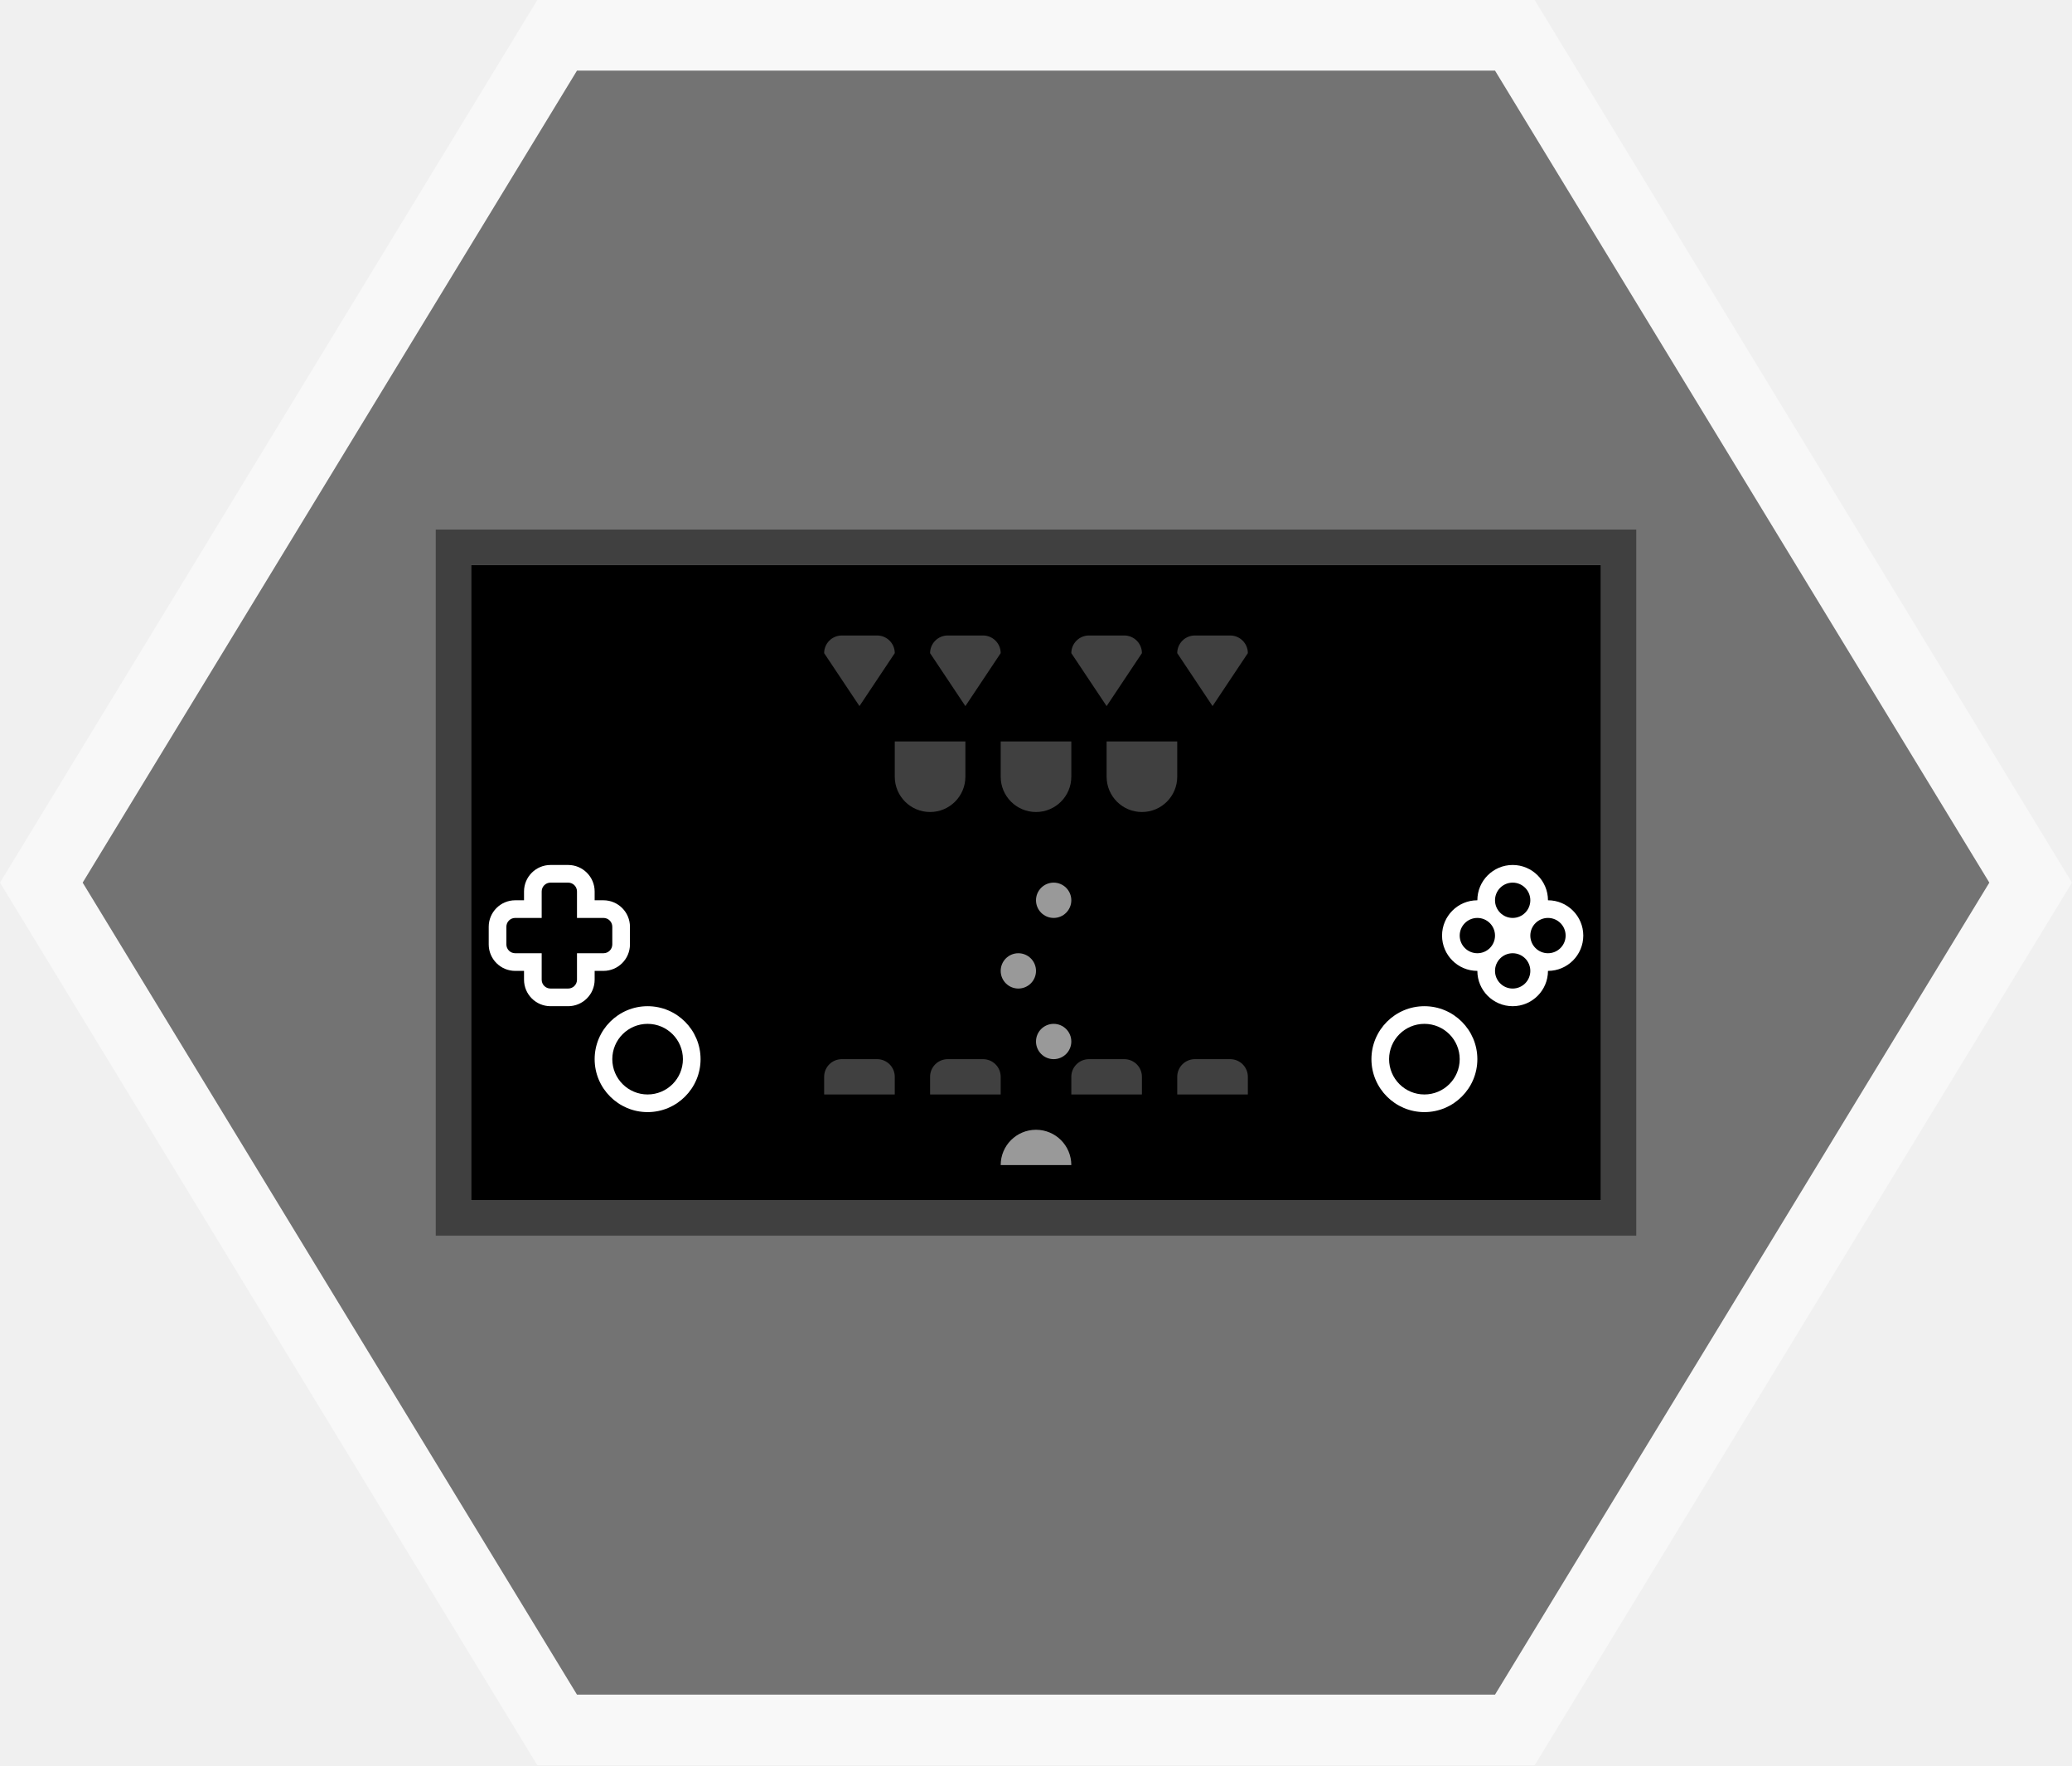
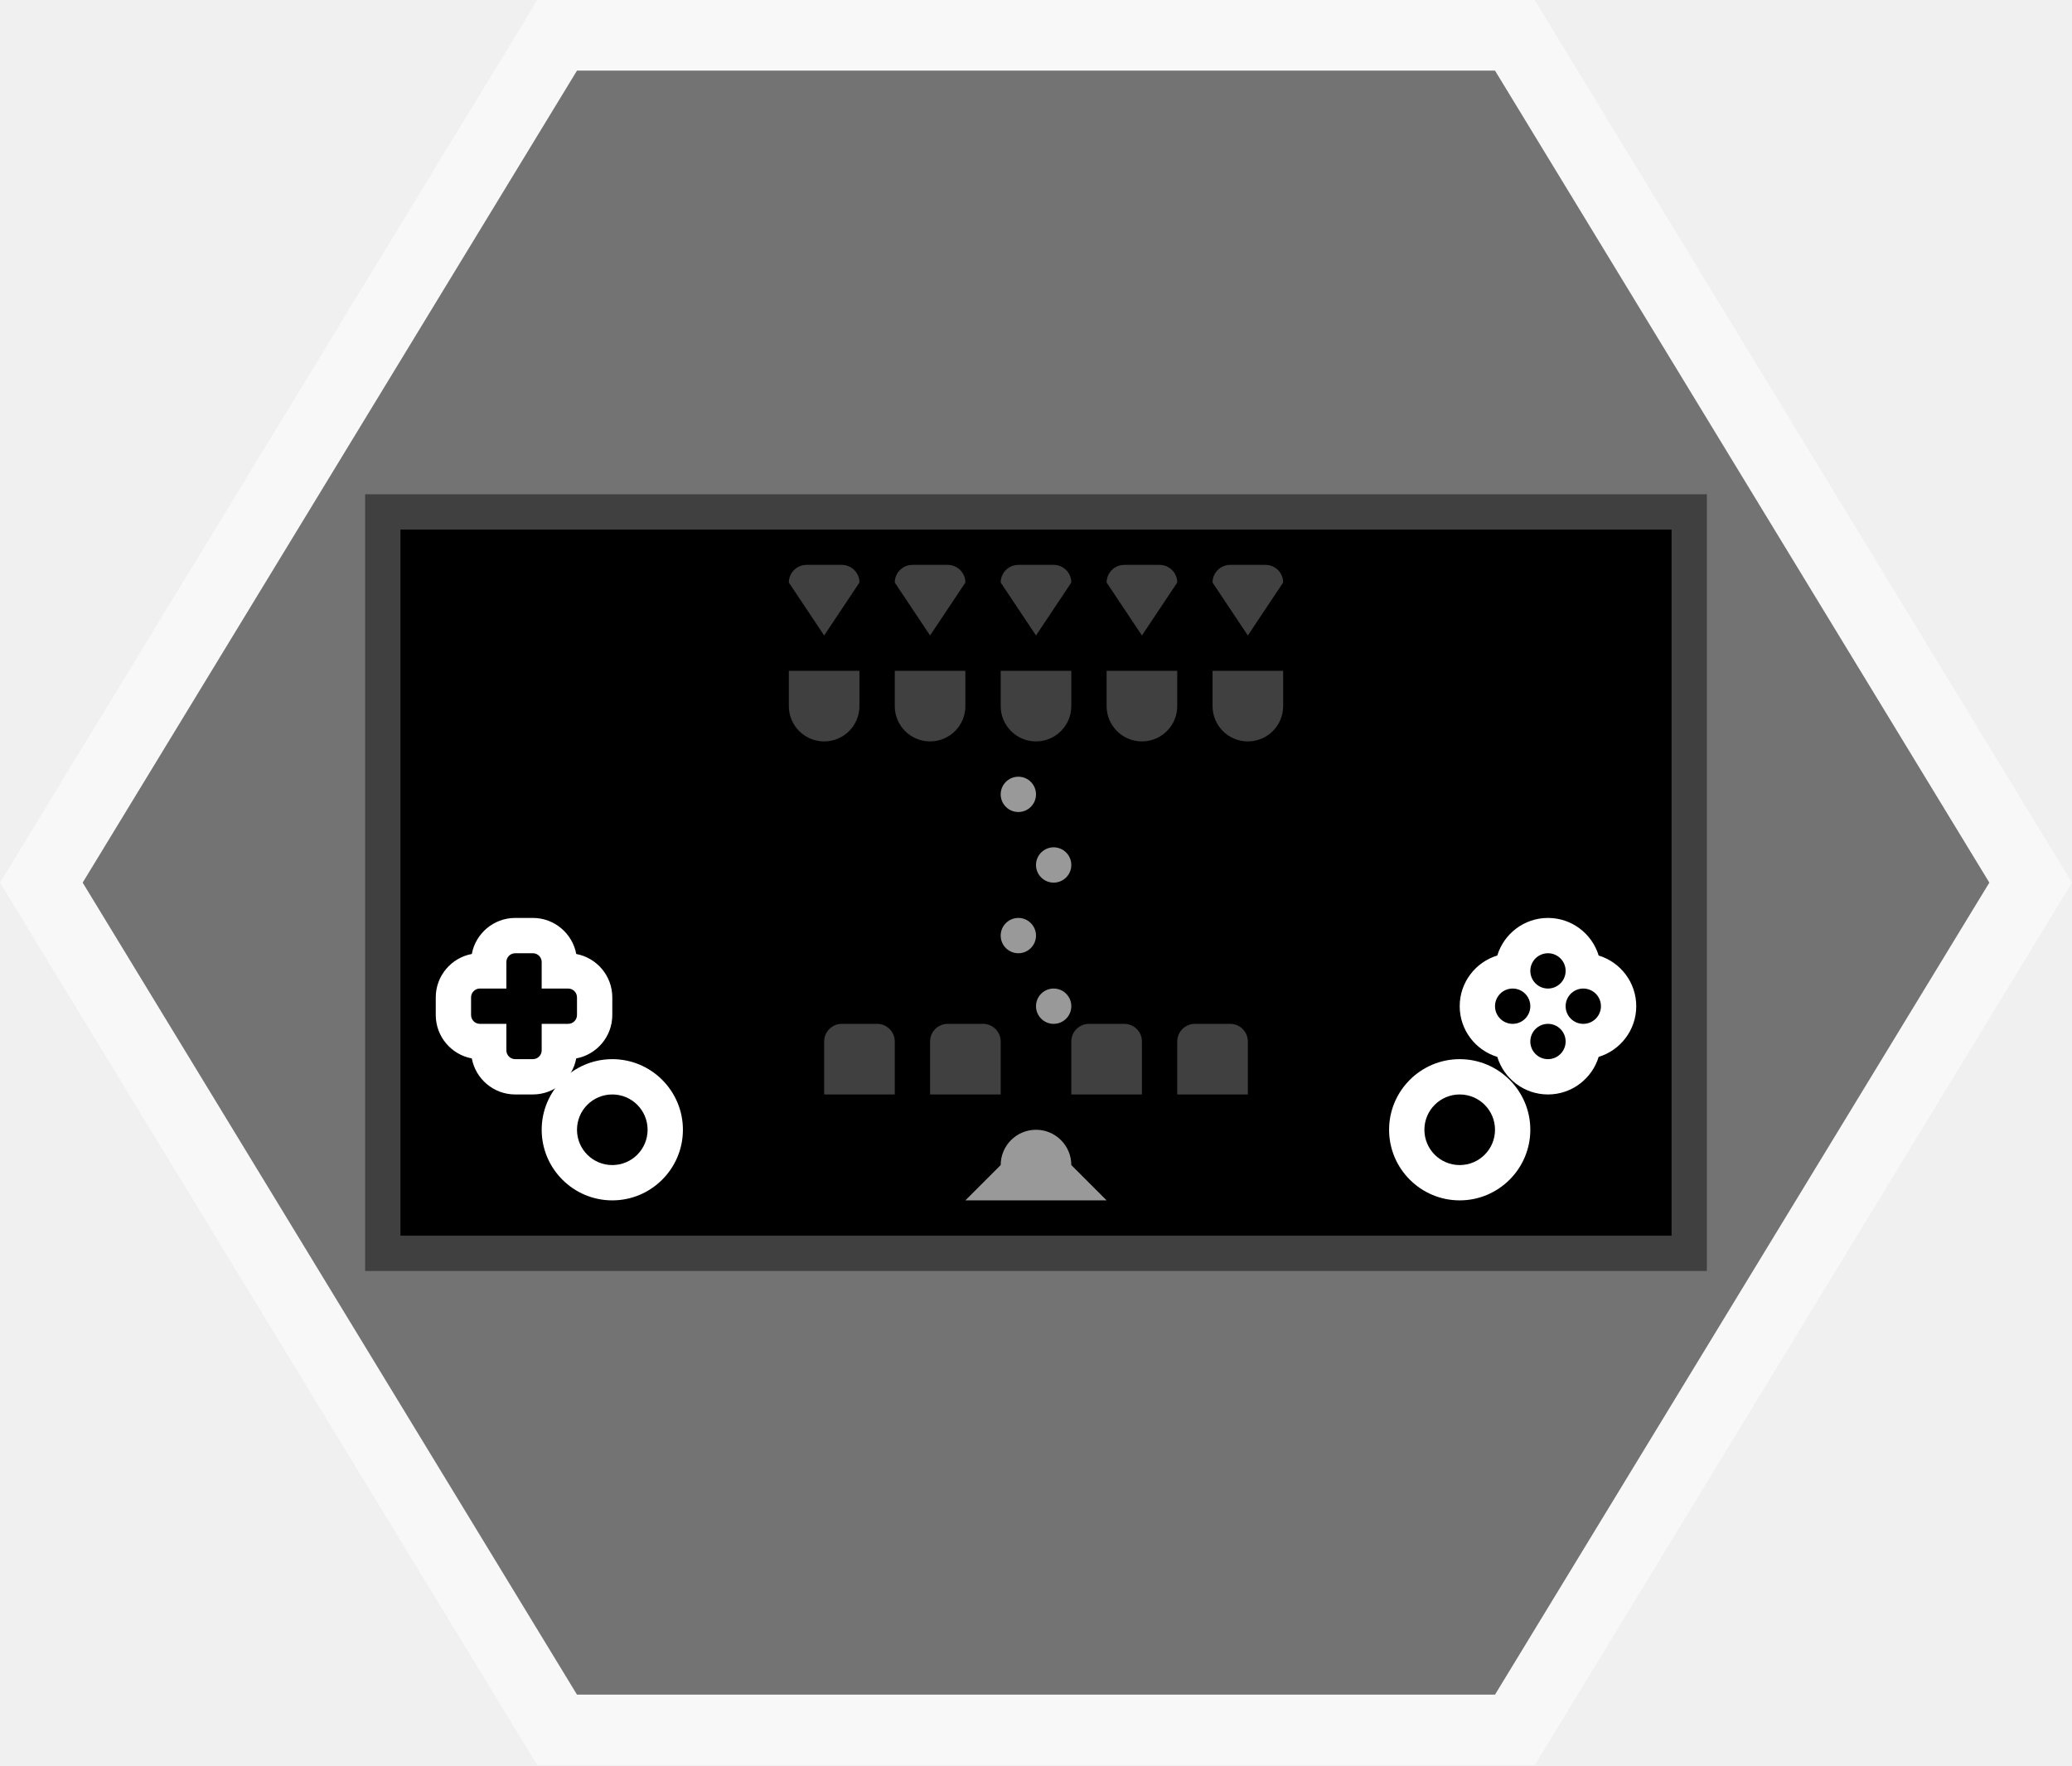
<svg xmlns="http://www.w3.org/2000/svg" viewBox="0 0 312.974 266.667" height="266.667" width="312.974" xml:space="preserve" id="svg2" version="1.1">
  <defs id="defs6">
    <clipPath id="clipPath18" clipPathUnits="userSpaceOnUse">
      <path id="path16" d="M 0,256 H 256 V 0 H 0 Z" />
    </clipPath>
    <clipPath id="clipPath26" clipPathUnits="userSpaceOnUse">
      <path id="path24" d="M 10.634,228 H 245.365 V 28 H 10.634 Z" />
    </clipPath>
    <clipPath id="clipPath52" clipPathUnits="userSpaceOnUse">
      <path id="path50" d="M 0,256 H 256 V 0 H 0 Z" />
    </clipPath>
  </defs>
  <g transform="matrix(1.333333,0,0,-1.333333,-14.17933,304)" id="g10">
    <g id="g12">
      <g clip-path="url(#clipPath18)" id="g14">
        <g id="g20">
          <g id="g22" />
          <g id="g34">
            <g style="opacity:0.5" id="g32" clip-path="url(#clipPath26)">
              <g id="g30" transform="translate(184.4961,228)">
                <path id="path28" style="fill:#ffffff;fill-opacity:1;fill-rule:nonzero;stroke:none" d="m 0,0 h -4.496 -104 -4.496 l -2.338,-3.84 -56,-92 -2.532,-4.16 2.532,-4.159 56,-92 2.338,-3.841 h 4.496 104 H 0 l 2.338,3.841 56,92 2.531,4.159 -2.531,4.16 -56,92 z" />
              </g>
            </g>
          </g>
        </g>
      </g>
    </g>
    <g transform="translate(180,220)" id="g36">
      <path id="path38" style="fill:#737373;fill-opacity:1;fill-rule:nonzero;stroke:none" d="m 0,0 h -104 l -56,-92 56,-92 H 0 l 56,92 z" />
    </g>
-     <path id="path40" style="fill:#000000;fill-opacity:1;fill-rule:nonzero;stroke:none" d="M 192,92 H 64 v 72 h 128 z" />
-     <g transform="translate(196,168)" id="g42">
-       <path id="path44" style="fill:#404040;fill-opacity:1;fill-rule:nonzero;stroke:none" d="m 0,0 h -4 -128 -4 v -4 -72 -4 h 4 128 4 v 4 72 z M -4,-76 H -132 V -4 H -4 Z" />
+     <g transform="translate(204,172)" id="g40">
+       <path id="path42" style="fill:#404040;fill-opacity:1;fill-rule:nonzero;stroke:none" d="M 0,0 H -4.471 -147.529 -152 V -4.4 -83.6 -88 h 4.471 H -4.471 0 v 4.4 79.2 z" />
    </g>
+     <path id="path44" style="fill:#000000;fill-opacity:1;fill-rule:nonzero;stroke:none" d="M 200,88 H 56 v 80 h 144 z" />
    <g id="g46">
      <g clip-path="url(#clipPath52)" id="g48">
-         <g transform="translate(75,130)" id="g54">
-           <path id="path56" style="fill:#ffffff;fill-opacity:1;fill-rule:nonzero;stroke:none" d="m 0,0 h -2 c -1.654,0 -3,-1.346 -3,-3 v -1 h -1 c -1.654,0 -3,-1.346 -3,-3 v -2 c 0,-1.654 1.346,-3 3,-3 h 1 v -1 c 0,-1.654 1.346,-3 3,-3 h 2 c 1.654,0 3,1.346 3,3 v 1 h 1 c 1.654,0 3,1.346 3,3 v 2 c 0,1.654 -1.346,3 -3,3 H 3 v 1 C 3,-1.346 1.654,0 0,0 m 0,-2 c 0.552,0 1,-0.448 1,-1 v -3 h 3 c 0.552,0 1,-0.447 1,-1 V -9 C 5,-9.553 4.552,-10 4,-10 H 1 v -3 c 0,-0.553 -0.448,-1 -1,-1 h -2 c -0.552,0 -1,0.447 -1,1 v 3 h -3 c -0.552,0 -1,0.447 -1,1 v 2 c 0,0.553 0.448,1 1,1 h 3 v 3 c 0,0.552 0.448,1 1,1 h 2" />
+         <g transform="translate(71,124)" id="g54">
+           <path id="path56" style="fill:#ffffff;fill-opacity:1;fill-rule:nonzero;stroke:none" d="M 0,0 H -2 C -4.444,0 -6.484,-1.763 -6.916,-4.084 -9.237,-4.516 -11,-6.556 -11,-9 v -2 c 0,-2.444 1.763,-4.484 4.084,-4.916 C -6.484,-18.237 -4.444,-20 -2,-20 h 2 c 2.444,0 4.484,1.763 4.916,4.084 C 7.237,-15.484 9,-13.444 9,-11 v 2 C 9,-6.556 7.237,-4.516 4.916,-4.084 4.484,-1.763 2.444,0 0,0 m 0,-4 c 0.552,0 1,-0.447 1,-1 v -3 h 3 c 0.552,0 1,-0.447 1,-1 v -2 c 0,-0.553 -0.448,-1 -1,-1 H 1 v -3 c 0,-0.553 -0.448,-1 -1,-1 h -2 c -0.552,0 -1,0.447 -1,1 v 3 h -3 c -0.552,0 -1,0.447 -1,1 v 2 c 0,0.553 0.448,1 1,1 h 3 v 3 c 0,0.553 0.448,1 1,1 h 2" />
        </g>
-         <g transform="translate(84,114)" id="g58">
-           <path id="path60" style="fill:#ffffff;fill-opacity:1;fill-rule:nonzero;stroke:none" d="m 0,0 c -3.309,0 -6,-2.691 -6,-6 0,-3.309 2.691,-6 6,-6 3.309,0 6,2.691 6,6 0,3.309 -2.691,6 -6,6 m 0,-2 c 2.209,0 4,-1.791 4,-4 0,-2.209 -1.791,-4 -4,-4 -2.209,0 -4,1.791 -4,4 0,2.209 1.791,4 4,4" />
+         <g transform="translate(80,108)" id="g58">
+           <path id="path60" style="fill:#ffffff;fill-opacity:1;fill-rule:nonzero;stroke:none" d="m 0,0 c -4.411,0 -8,-3.589 -8,-8 0,-4.411 3.589,-8 8,-8 4.411,0 8,3.589 8,8 0,4.411 -3.589,8 -8,8 m 0,-4 c 2.209,0 4,-1.791 4,-4 0,-2.209 -1.791,-4 -4,-4 -2.209,0 -4,1.791 -4,4 0,2.209 1.791,4 4,4" />
        </g>
-         <g transform="translate(172,114)" id="g62">
-           <path id="path64" style="fill:#ffffff;fill-opacity:1;fill-rule:nonzero;stroke:none" d="m 0,0 c -3.309,0 -6,-2.691 -6,-6 0,-3.309 2.691,-6 6,-6 3.309,0 6,2.691 6,6 0,3.309 -2.691,6 -6,6 m 0,-2 c 2.209,0 4,-1.791 4,-4 0,-2.209 -1.791,-4 -4,-4 -2.209,0 -4,1.791 -4,4 0,2.209 1.791,4 4,4" />
+         <g transform="translate(176,108)" id="g62">
+           <path id="path64" style="fill:#ffffff;fill-opacity:1;fill-rule:nonzero;stroke:none" d="m 0,0 c -4.411,0 -8,-3.589 -8,-8 0,-4.411 3.589,-8 8,-8 4.411,0 8,3.589 8,8 0,4.411 -3.589,8 -8,8 m 0,-4 c 2.209,0 4,-1.791 4,-4 0,-2.209 -1.791,-4 -4,-4 -2.209,0 -4,1.791 -4,4 0,2.209 1.791,4 4,4" />
        </g>
-         <g transform="translate(182,130)" id="g66">
-           <path id="path68" style="fill:#ffffff;fill-opacity:1;fill-rule:nonzero;stroke:none" d="m 0,0 c -2.206,0 -4,-1.794 -4,-4 -2.206,0 -4,-1.794 -4,-4 0,-2.206 1.794,-4 4,-4 0,-2.206 1.794,-4 4,-4 2.206,0 4,1.794 4,4 2.206,0 4,1.794 4,4 0,2.206 -1.794,4 -4,4 0,2.206 -1.794,4 -4,4 m 0,-10 c 1.104,0 2,-0.896 2,-2 0,-1.104 -0.896,-2 -2,-2 -1.104,0 -2,0.896 -2,2 0,1.104 0.896,2 2,2 m -4,4 c 1.104,0 2,-0.896 2,-2 0,-1.104 -0.896,-2 -2,-2 -1.104,0 -2,0.896 -2,2 0,1.104 0.896,2 2,2 m 8,0 c 1.104,0 2,-0.896 2,-2 0,-1.104 -0.896,-2 -2,-2 -1.104,0 -2,0.896 -2,2 0,1.104 0.896,2 2,2 m -4,4 c 1.104,0 2,-0.896 2,-2 0,-1.104 -0.896,-2 -2,-2 -1.104,0 -2,0.896 -2,2 0,1.104 0.896,2 2,2" />
+         <g transform="translate(186,124)" id="g66">
+           <path id="path68" style="fill:#ffffff;fill-opacity:1;fill-rule:nonzero;stroke:none" d="M 0,0 C -2.703,0 -4.994,-1.796 -5.742,-4.258 -8.204,-5.006 -10,-7.297 -10,-10 c 0,-2.703 1.796,-4.994 4.258,-5.742 C -4.994,-18.204 -2.703,-20 0,-20 c 2.703,0 4.994,1.796 5.742,4.258 C 8.204,-14.994 10,-12.703 10,-10 10,-7.297 8.204,-5.006 5.742,-4.258 4.994,-1.796 2.703,0 0,0 m 0,-12 c 1.104,0 2,-0.896 2,-2 0,-1.104 -0.896,-2 -2,-2 -1.104,0 -2,0.896 -2,2 0,1.104 0.896,2 2,2 m -4,4 c 1.104,0 2,-0.896 2,-2 0,-1.104 -0.896,-2 -2,-2 -1.104,0 -2,0.896 -2,2 0,1.104 0.896,2 2,2 m 8,0 c 1.104,0 2,-0.896 2,-2 0,-1.104 -0.896,-2 -2,-2 -1.104,0 -2,0.896 -2,2 0,1.104 0.896,2 2,2 m -4,4 c 1.104,0 2,-0.896 2,-2 0,-1.104 -0.896,-2 -2,-2 -1.104,0 -2,0.896 -2,2 0,1.104 0.896,2 2,2" />
        </g>
-         <g transform="translate(108,148)" id="g70">
+         <g transform="translate(104,156)" id="g70">
          <path id="path72" style="fill:#404040;fill-opacity:1;fill-rule:nonzero;stroke:none" d="m 0,0 -4,6 c 0,1.104 0.896,2 2,2 H 2 C 3.104,8 4,7.104 4,6 Z" />
        </g>
-         <g transform="translate(120,148)" id="g74">
+         <g transform="translate(116,156)" id="g74">
          <path id="path76" style="fill:#404040;fill-opacity:1;fill-rule:nonzero;stroke:none" d="m 0,0 -4,6 c 0,1.104 0.896,2 2,2 H 2 C 3.104,8 4,7.104 4,6 Z" />
        </g>
-         <g transform="translate(128,136)" id="g78">
+         <g transform="translate(128,144)" id="g78">
          <path id="path80" style="fill:#404040;fill-opacity:1;fill-rule:nonzero;stroke:none" d="M 0,0 V 0 C -2.209,0 -4,1.791 -4,4 V 8 H 4 V 4 C 4,1.791 2.209,0 0,0" />
        </g>
-         <g transform="translate(140,136)" id="g82">
+         <g transform="translate(140,144)" id="g82">
          <path id="path84" style="fill:#404040;fill-opacity:1;fill-rule:nonzero;stroke:none" d="M 0,0 V 0 C -2.209,0 -4,1.791 -4,4 V 8 H 4 V 4 C 4,1.791 2.209,0 0,0" />
        </g>
-         <g transform="translate(116,136)" id="g86">
+         <g transform="translate(152,144)" id="g86">
          <path id="path88" style="fill:#404040;fill-opacity:1;fill-rule:nonzero;stroke:none" d="M 0,0 V 0 C -2.209,0 -4,1.791 -4,4 V 8 H 4 V 4 C 4,1.791 2.209,0 0,0" />
        </g>
-         <g transform="translate(136,148)" id="g90">
-           <path id="path92" style="fill:#404040;fill-opacity:1;fill-rule:nonzero;stroke:none" d="m 0,0 -4,6 c 0,1.104 0.896,2 2,2 H 2 C 3.104,8 4,7.104 4,6 Z" />
+         <g transform="translate(116,144)" id="g90">
+           <path id="path92" style="fill:#404040;fill-opacity:1;fill-rule:nonzero;stroke:none" d="M 0,0 V 0 C -2.209,0 -4,1.791 -4,4 V 8 H 4 V 4 C 4,1.791 2.209,0 0,0" />
        </g>
-         <g transform="translate(148,148)" id="g94">
-           <path id="path96" style="fill:#404040;fill-opacity:1;fill-rule:nonzero;stroke:none" d="m 0,0 -4,6 c 0,1.104 0.896,2 2,2 H 2 C 3.104,8 4,7.104 4,6 Z" />
+         <g transform="translate(104,144)" id="g94">
+           <path id="path96" style="fill:#404040;fill-opacity:1;fill-rule:nonzero;stroke:none" d="M 0,0 V 0 C -2.209,0 -4,1.791 -4,4 V 8 H 4 V 4 C 4,1.791 2.209,0 0,0" />
        </g>
-         <g transform="translate(112,104)" id="g98">
-           <path id="path100" style="fill:#404040;fill-opacity:1;fill-rule:nonzero;stroke:none" d="m 0,0 h -8 v 2 c 0,1.104 0.896,2 2,2 h 4 C -0.896,4 0,3.104 0,2 Z" />
+         <g transform="translate(128,156)" id="g98">
+           <path id="path100" style="fill:#404040;fill-opacity:1;fill-rule:nonzero;stroke:none" d="m 0,0 -4,6 c 0,1.104 0.896,2 2,2 H 2 C 3.104,8 4,7.104 4,6 Z" />
        </g>
-         <g transform="translate(124,104)" id="g102">
-           <path id="path104" style="fill:#404040;fill-opacity:1;fill-rule:nonzero;stroke:none" d="m 0,0 h -8 v 2 c 0,1.104 0.896,2 2,2 h 4 C -0.896,4 0,3.104 0,2 Z" />
+         <g transform="translate(140,156)" id="g102">
+           <path id="path104" style="fill:#404040;fill-opacity:1;fill-rule:nonzero;stroke:none" d="m 0,0 -4,6 c 0,1.104 0.896,2 2,2 H 2 C 3.104,8 4,7.104 4,6 Z" />
        </g>
-         <g transform="translate(140,104)" id="g106">
-           <path id="path108" style="fill:#404040;fill-opacity:1;fill-rule:nonzero;stroke:none" d="m 0,0 h -8 v 2 c 0,1.104 0.896,2 2,2 h 4 C -0.896,4 0,3.104 0,2 Z" />
+         <g transform="translate(152,156)" id="g106">
+           <path id="path108" style="fill:#404040;fill-opacity:1;fill-rule:nonzero;stroke:none" d="m 0,0 -4,6 c 0,1.104 0.896,2 2,2 H 2 C 3.104,8 4,7.104 4,6 Z" />
        </g>
-         <g transform="translate(132,96)" id="g110">
-           <path id="path112" style="fill:#999999;fill-opacity:1;fill-rule:nonzero;stroke:none" d="m 0,0 h -8 c 0,2.209 1.791,4 4,4 2.209,0 4,-1.791 4,-4" />
+         <g transform="translate(112,104)" id="g110">
+           <path id="path112" style="fill:#404040;fill-opacity:1;fill-rule:nonzero;stroke:none" d="m 0,0 h -8 v 6 c 0,1.104 0.896,2 2,2 h 4 C -0.896,8 0,7.104 0,6 Z" />
        </g>
-         <g transform="translate(152,104)" id="g114">
-           <path id="path116" style="fill:#404040;fill-opacity:1;fill-rule:nonzero;stroke:none" d="m 0,0 h -8 v 2 c 0,1.104 0.896,2 2,2 h 4 C -0.896,4 0,3.104 0,2 Z" />
+         <g transform="translate(124,104)" id="g114">
+           <path id="path116" style="fill:#404040;fill-opacity:1;fill-rule:nonzero;stroke:none" d="m 0,0 h -8 v 6 c 0,1.104 0.896,2 2,2 h 4 C -0.896,8 0,7.104 0,6 Z" />
        </g>
-         <g transform="translate(130,108)" id="g118">
-           <path id="path120" style="fill:#999999;fill-opacity:1;fill-rule:nonzero;stroke:none" d="M 0,0 V 0 C -1.104,0 -2,0.896 -2,2 -2,3.104 -1.104,4 0,4 1.104,4 2,3.104 2,2 2,0.896 1.104,0 0,0" />
+         <g transform="translate(140,104)" id="g118">
+           <path id="path120" style="fill:#404040;fill-opacity:1;fill-rule:nonzero;stroke:none" d="m 0,0 h -8 v 6 c 0,1.104 0.896,2 2,2 h 4 C -0.896,8 0,7.104 0,6 Z" />
        </g>
-         <g transform="translate(126,116)" id="g122">
-           <path id="path124" style="fill:#999999;fill-opacity:1;fill-rule:nonzero;stroke:none" d="M 0,0 V 0 C -1.104,0 -2,0.896 -2,2 -2,3.104 -1.104,4 0,4 1.104,4 2,3.104 2,2 2,0.896 1.104,0 0,0" />
+         <g transform="translate(152,104)" id="g122">
+           <path id="path124" style="fill:#404040;fill-opacity:1;fill-rule:nonzero;stroke:none" d="m 0,0 h -8 v 6 c 0,1.104 0.896,2 2,2 h 4 C -0.896,8 0,7.104 0,6 Z" />
        </g>
-         <g transform="translate(130,124)" id="g126">
+         <g transform="translate(130,112)" id="g126">
          <path id="path128" style="fill:#999999;fill-opacity:1;fill-rule:nonzero;stroke:none" d="M 0,0 V 0 C -1.104,0 -2,0.896 -2,2 -2,3.104 -1.104,4 0,4 1.104,4 2,3.104 2,2 2,0.896 1.104,0 0,0" />
+         </g>
+         <g transform="translate(126,120)" id="g130">
+           <path id="path132" style="fill:#999999;fill-opacity:1;fill-rule:nonzero;stroke:none" d="M 0,0 V 0 C -1.104,0 -2,0.896 -2,2 -2,3.104 -1.104,4 0,4 1.104,4 2,3.104 2,2 2,0.896 1.104,0 0,0" />
+         </g>
+         <g transform="translate(126,136)" id="g134">
+           <path id="path136" style="fill:#999999;fill-opacity:1;fill-rule:nonzero;stroke:none" d="M 0,0 V 0 C -1.104,0 -2,0.896 -2,2 -2,3.104 -1.104,4 0,4 1.104,4 2,3.104 2,2 2,0.896 1.104,0 0,0" />
+         </g>
+         <g transform="translate(130,128)" id="g138">
+           <path id="path140" style="fill:#999999;fill-opacity:1;fill-rule:nonzero;stroke:none" d="M 0,0 V 0 C -1.104,0 -2,0.896 -2,2 -2,3.104 -1.104,4 0,4 1.104,4 2,3.104 2,2 2,0.896 1.104,0 0,0" />
+         </g>
+         <g transform="translate(132,96)" id="g142">
+           <path id="path144" style="fill:#999999;fill-opacity:1;fill-rule:nonzero;stroke:none" d="M 0,0 C 0,2.209 -1.791,4 -4,4 -6.209,4 -8,2.209 -8,0 l -4,-4 H 4 Z" />
        </g>
      </g>
    </g>
  </g>
</svg>
